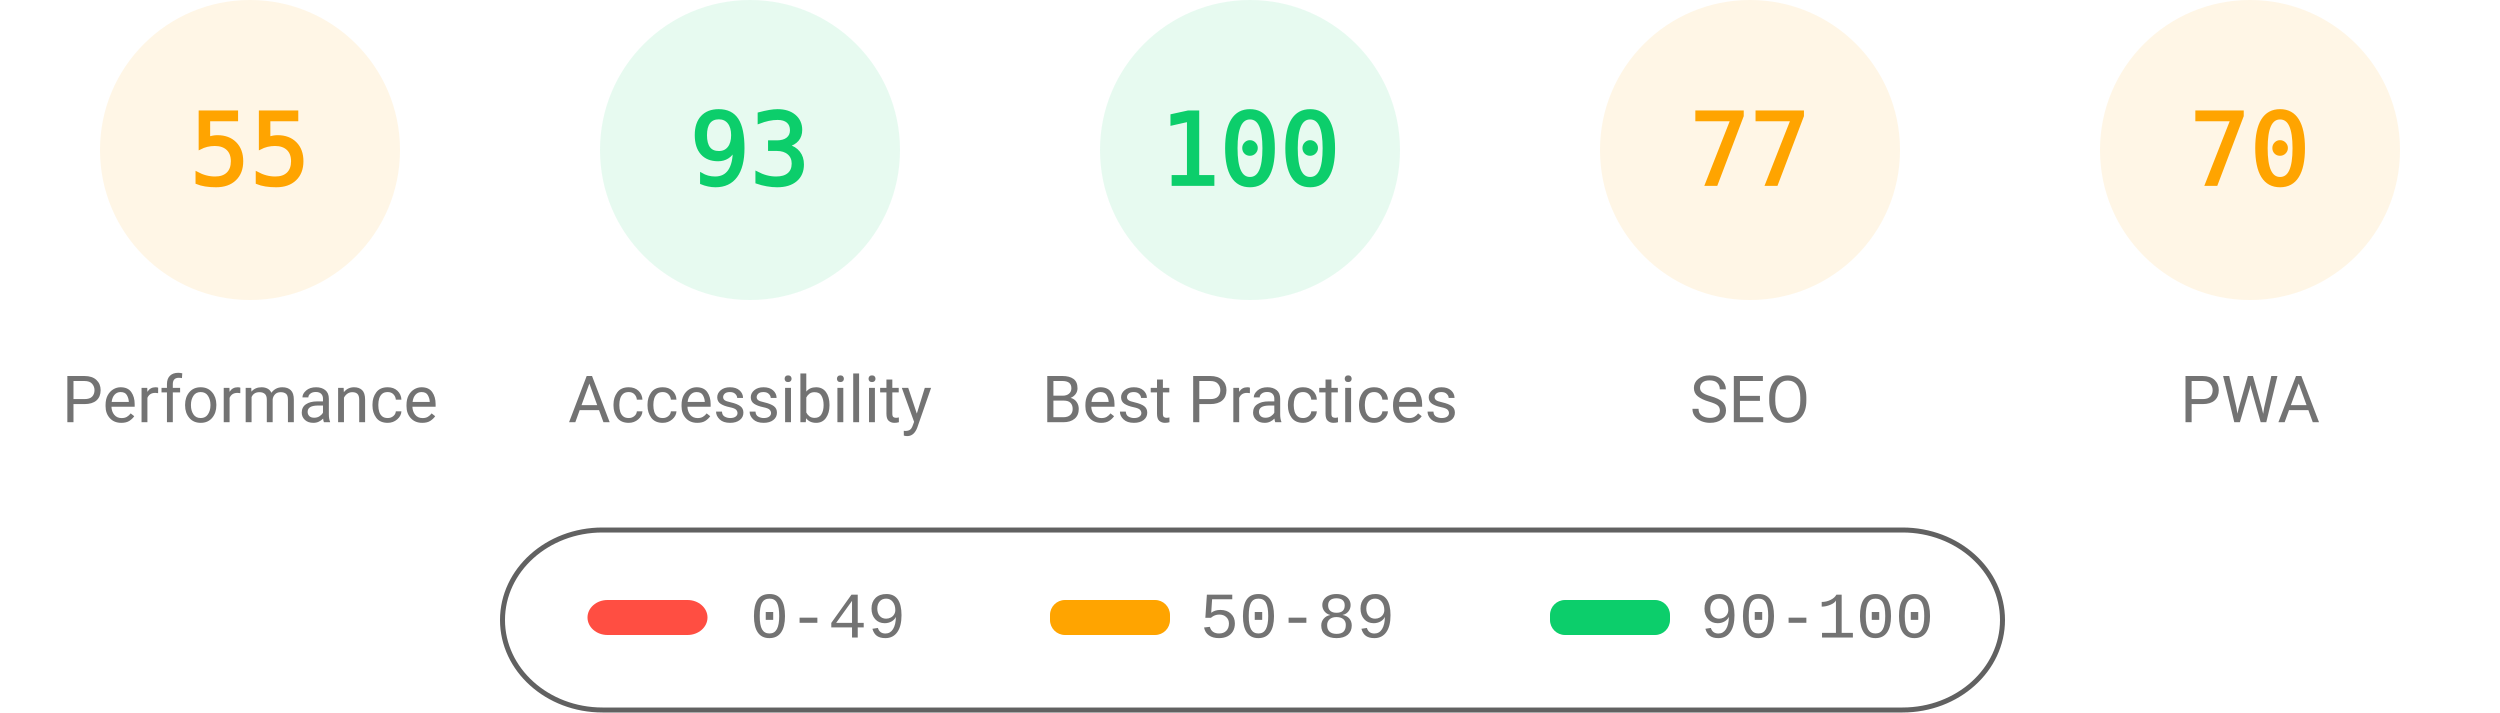
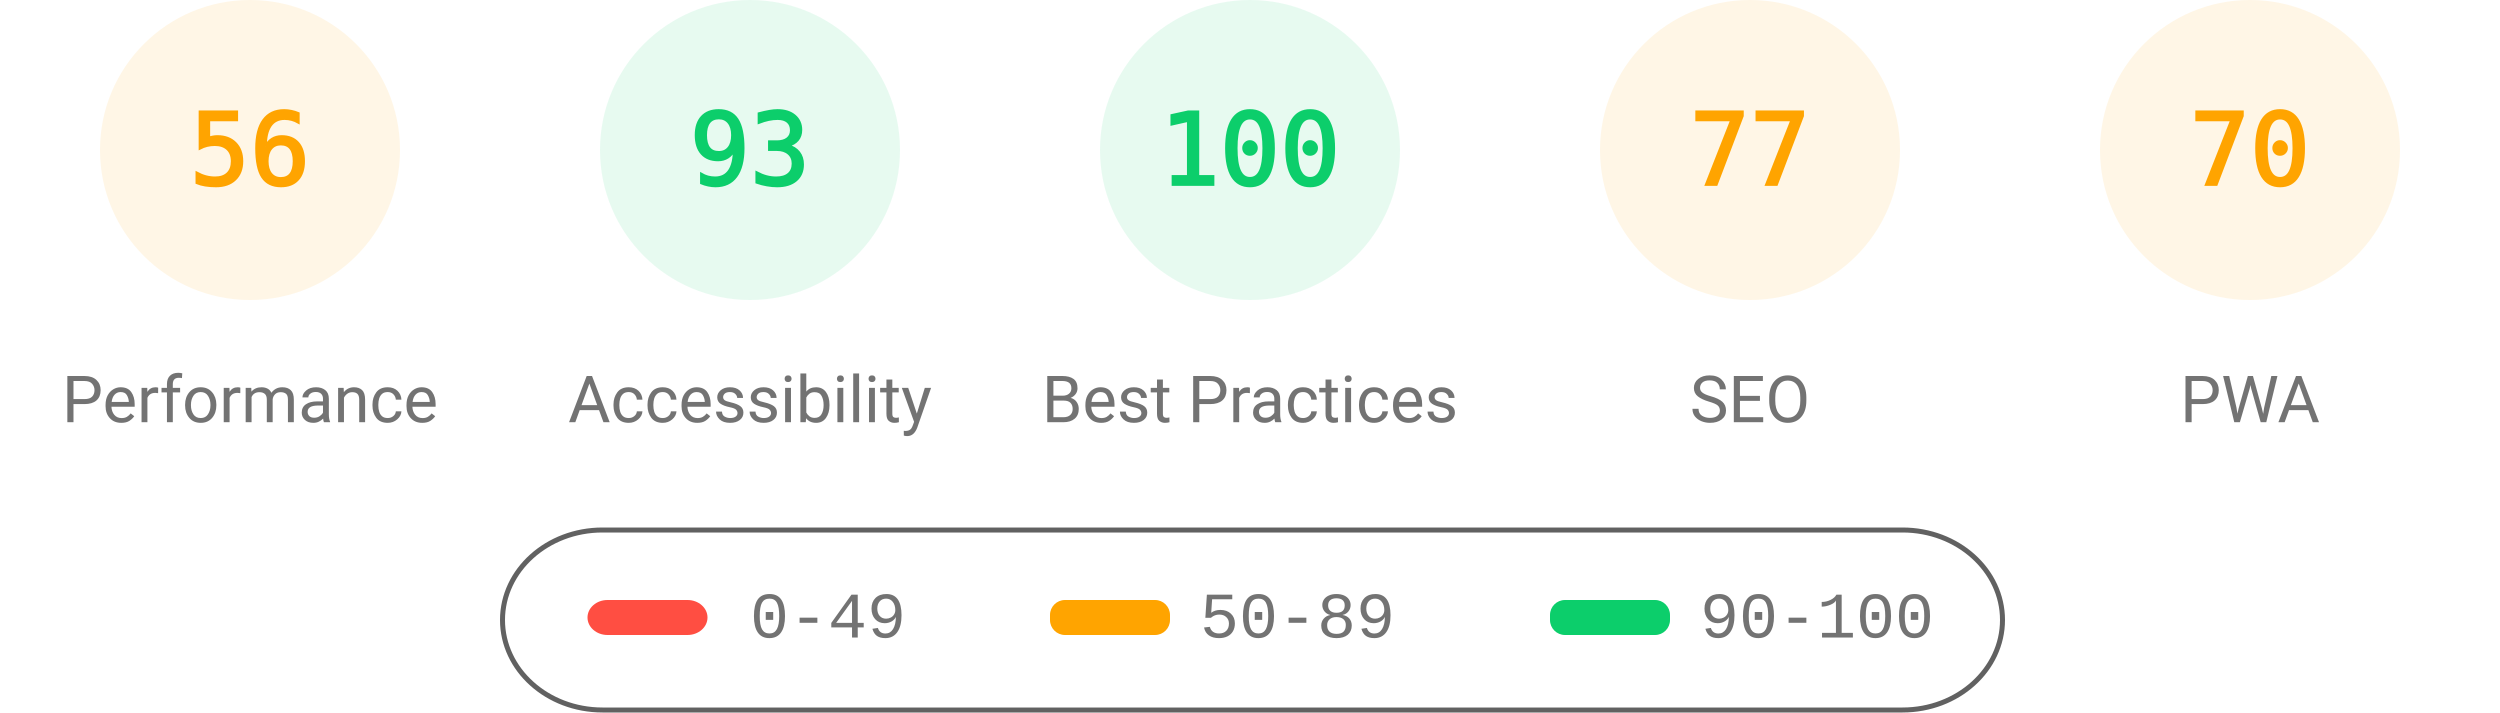
<svg xmlns="http://www.w3.org/2000/svg" fill="none" width="1000" height="285">
  <style>.gauge-base{opacity:.1}.gauge-arc{fill:none;animation-delay:250ms;stroke-linecap:round;transform:rotate(-90deg);transform-origin:100px 60px;animation:load-gauge 1s ease forwards}.guage-text{font-size:40px;font-family:monospace;text-align:center}.guage-red{color:#ff4e42;fill:#ff4e42;stroke:#ff4e42}.guage-orange{color:#ffa400;fill:#ffa400;stroke:#ffa400}.guage-green{color:#0cce6b;fill:#0cce6b;stroke:#0cce6b}.guage-undefined{color:#5c5c5c;fill:#5c5c5c;stroke:#5c5c5c}.guage-title{color:#737373;fill:#737373;stroke:none;font-size:26px;line-height:26px;font-family:Roboto,Halvetica,Arial,sans-serif}@keyframes load-gauge{from{stroke-dasharray:0 352.858}}</style>
  <svg class="guage-div guage-perf guage-orange" viewBox="0 0 200 200" width="200" height="200">
    <circle class="gauge-base" r="56" cx="100" cy="60" stroke-width="8" />
-     <circle class="gauge-arc guage-arc-1" r="56" cx="100" cy="60" stroke-width="8" style="stroke-dasharray:193.522,351.858" />
-     <text class="guage-text" x="100" y="60" alignment-baseline="central" dominant-baseline="central" text-anchor="middle">55</text>
+     <circle class="gauge-arc guage-arc-1" r="56" cx="100" cy="60" stroke-width="8" style="stroke-dasharray:197.04,351.858" />
+     <text class="guage-text" x="100" y="60" alignment-baseline="central" dominant-baseline="central" text-anchor="middle">56</text>
    <text class="guage-title" x="100" y="160" alignment-baseline="central" dominant-baseline="central" text-anchor="middle">Performance</text>
  </svg>
  <svg class="guage-div guage-acc guage-green" viewBox="0 0 200 200" width="200" height="200" x="200">
    <circle class="gauge-base" r="56" cx="100" cy="60" stroke-width="8" />
    <circle class="gauge-arc guage-arc-2" r="56" cx="100" cy="60" stroke-width="8" style="stroke-dasharray:327.228,351.858" />
    <text class="guage-text" x="100" y="60" alignment-baseline="central" dominant-baseline="central" text-anchor="middle">93</text>
    <text class="guage-title" x="100" y="160" alignment-baseline="central" dominant-baseline="central" text-anchor="middle">Accessibility</text>
  </svg>
  <svg class="guage-div guage-best guage-green" viewBox="0 0 200 200" width="200" height="200" x="400">
    <circle class="gauge-base" r="56" cx="100" cy="60" stroke-width="8" />
    <circle class="gauge-arc guage-arc-3" r="56" cx="100" cy="60" stroke-width="8" style="stroke-dasharray:351.858,351.858" />
    <text class="guage-text" x="100" y="60" alignment-baseline="central" dominant-baseline="central" text-anchor="middle">100</text>
    <text class="guage-title" x="100" y="160" alignment-baseline="central" dominant-baseline="central" text-anchor="middle">Best Practices</text>
  </svg>
  <svg class="guage-div guage-seo guage-orange" viewBox="0 0 200 200" width="200" height="200" x="600">
    <circle class="gauge-base" r="56" cx="100" cy="60" stroke-width="8" />
    <circle class="gauge-arc guage-arc-4" r="56" cx="100" cy="60" stroke-width="8" style="stroke-dasharray:270.931,351.858" />
    <text class="guage-text" x="100" y="60" alignment-baseline="central" dominant-baseline="central" text-anchor="middle">77</text>
    <text class="guage-title" x="100" y="160" alignment-baseline="central" dominant-baseline="central" text-anchor="middle">SEO</text>
  </svg>
  <svg class="guage-div guage-pwa guage-orange" viewBox="0 0 200 200" width="200" height="200" x="800">
    <circle class="gauge-base" r="56" cx="100" cy="60" stroke-width="8" />
    <circle class="gauge-arc guage-arc-4" r="56" cx="100" cy="60" stroke-width="8" style="stroke-dasharray:246.301,351.858" />
    <text class="guage-text" x="100" y="60" alignment-baseline="central" dominant-baseline="central" text-anchor="middle">70</text>
    <text class="guage-title" x="100" y="160" alignment-baseline="central" dominant-baseline="central" text-anchor="middle">PWA</text>
  </svg>
  <svg width="604" height="76" x="200" y="210">
    <path fill="none" id="canvas_background" d="M-1-1h604v80H-1z" />
    <rect fill-opacity="0" stroke="#616161" stroke-width="2" rx="40" id="svg_2" height="72" width="600" y="2" x="1" fill="#000" />
    <rect stroke="#000" rx="8" id="svg_3" height="14" width="48" y="30" x="35" stroke-opacity="null" stroke-width="0" fill="#ff4e42" />
    <rect stroke="#000" rx="6" id="svg_4" height="14" width="48" y="30" x="220" stroke-opacity="null" stroke-width="0" fill="#ffa400" />
    <rect stroke="#000" rx="6" id="svg_5" height="14" width="48" y="30" x="420" stroke-opacity="null" stroke-width="0" fill="#0cce6b" />
    <text xml:space="preserve" text-anchor="start" font-family="'Courier New', Courier, monospace" font-size="26" id="svg_6" y="45" x="100" stroke-opacity="null" stroke-width="0" stroke="#000" fill="#737373">0-49</text>
    <text xml:space="preserve" text-anchor="start" font-family="'Courier New', Courier, monospace" font-size="26" id="svg_7" y="45" x="280" stroke-opacity="null" stroke-width="0" stroke="#000" fill="#737373">50-89</text>
    <text xml:space="preserve" text-anchor="start" font-family="'Courier New', Courier, monospace" font-size="26" id="svg_8" y="45" x="480" stroke-opacity="null" stroke-width="0" stroke="#000" fill="#737373">90-100</text>
  </svg>
</svg>
